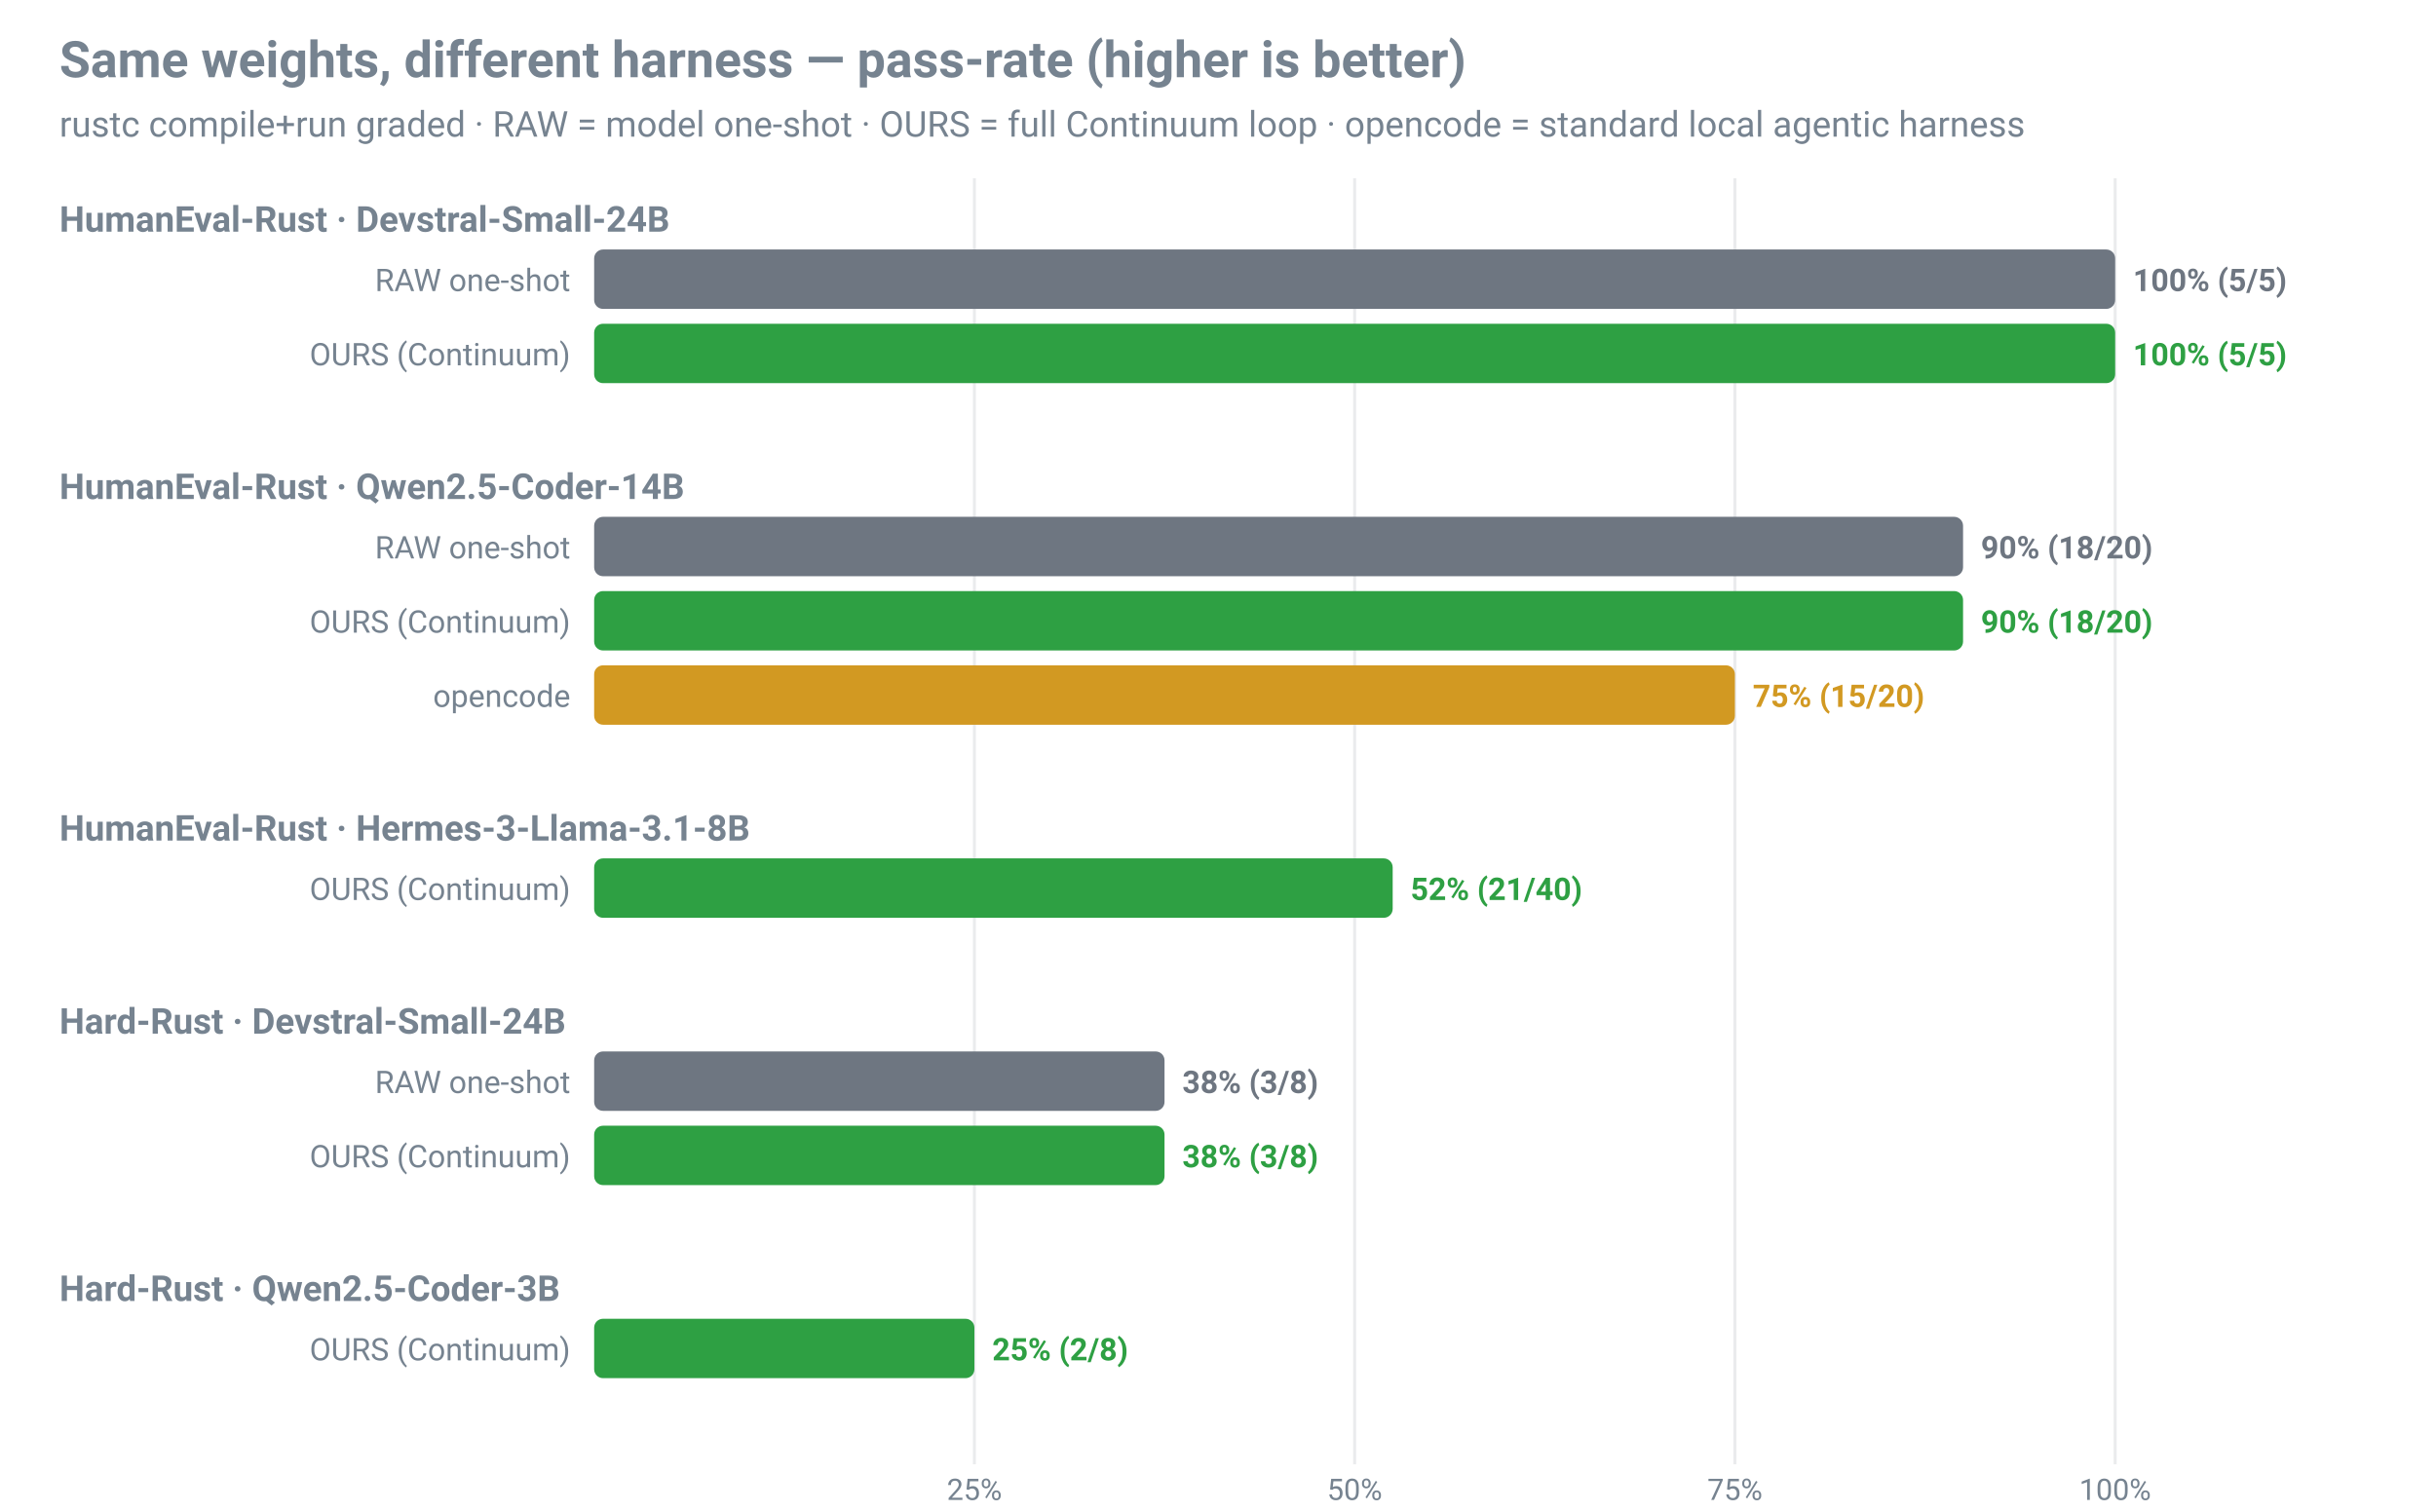
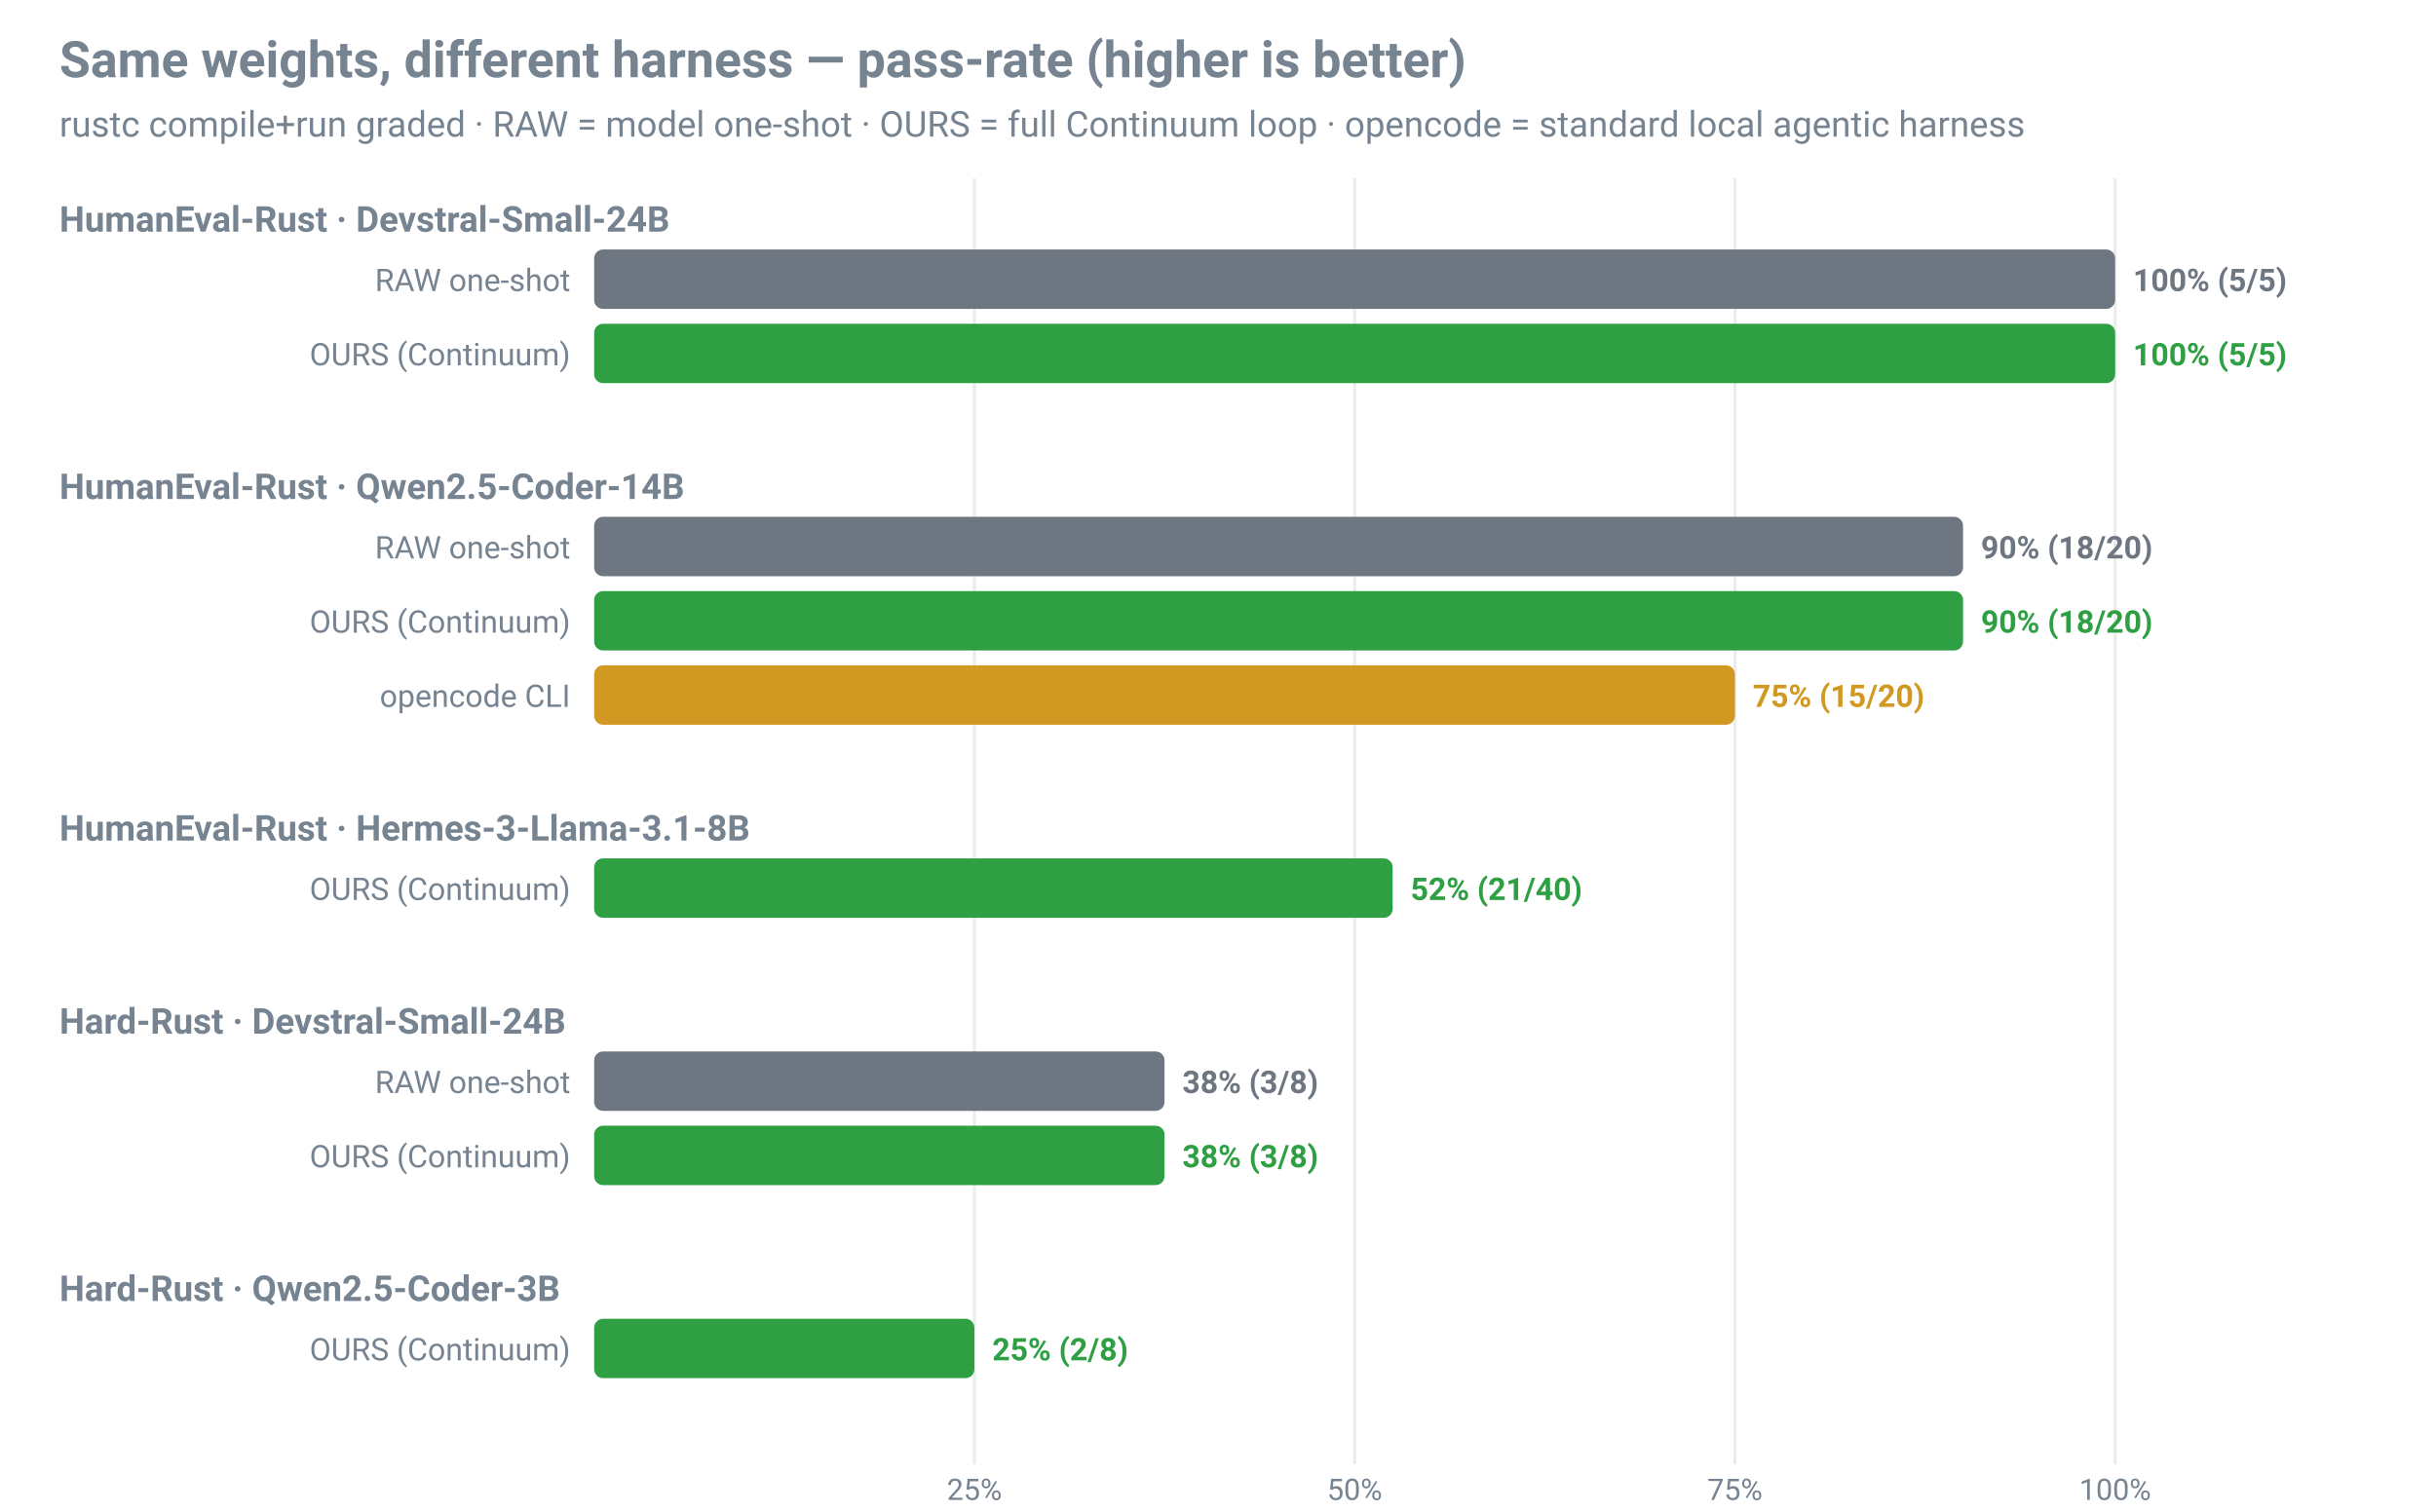
<svg xmlns="http://www.w3.org/2000/svg" width="820" height="509" viewBox="0 0 820 509" font-family="-apple-system,Segoe UI,Roboto,sans-serif">
  <text x="20" y="26" font-size="17" font-weight="700" fill="#768390">Same weights, different harness — pass-rate (higher is better)</text>
  <text x="20" y="46" font-size="12" fill="#768390">rustc compile+run graded · RAW = model one-shot · OURS = full Continuum loop · opencode = standard local agentic harness</text>
  <line x1="328" y1="60" x2="328" y2="493" stroke="#8b949e" stroke-opacity="0.18" stroke-width="1" />
  <text x="328" y="505" font-size="10" fill="#768390" text-anchor="middle">25%</text>
  <line x1="456" y1="60" x2="456" y2="493" stroke="#8b949e" stroke-opacity="0.18" stroke-width="1" />
  <text x="456" y="505" font-size="10" fill="#768390" text-anchor="middle">50%</text>
  <line x1="584" y1="60" x2="584" y2="493" stroke="#8b949e" stroke-opacity="0.18" stroke-width="1" />
  <text x="584" y="505" font-size="10" fill="#768390" text-anchor="middle">75%</text>
  <line x1="712" y1="60" x2="712" y2="493" stroke="#8b949e" stroke-opacity="0.18" stroke-width="1" />
  <text x="712" y="505" font-size="10" fill="#768390" text-anchor="middle">100%</text>
  <text x="20" y="78" font-size="12" font-weight="700" fill="#768390">HumanEval-Rust · Devstral-Small-24B</text>
  <rect x="200" y="84" width="512.0" height="20" rx="3" fill="#6e7681" />
  <text x="192" y="98" font-size="10.5" fill="#768390" text-anchor="end">RAW one-shot</text>
  <text x="718.0" y="98" font-size="10.5" font-weight="600" fill="#6e7681">100% (5/5)</text>
  <rect x="200" y="109" width="512.0" height="20" rx="3" fill="#2ea043" />
  <text x="192" y="123" font-size="10.5" fill="#768390" text-anchor="end">OURS (Continuum)</text>
  <text x="718.0" y="123" font-size="10.5" font-weight="600" fill="#2ea043">100% (5/5)</text>
  <text x="20" y="168" font-size="12" font-weight="700" fill="#768390">HumanEval-Rust · Qwen2.5-Coder-14B</text>
  <rect x="200" y="174" width="460.8" height="20" rx="3" fill="#6e7681" />
  <text x="192" y="188" font-size="10.5" fill="#768390" text-anchor="end">RAW one-shot</text>
  <text x="666.8" y="188" font-size="10.5" font-weight="600" fill="#6e7681">90% (18/20)</text>
  <rect x="200" y="199" width="460.8" height="20" rx="3" fill="#2ea043" />
  <text x="192" y="213" font-size="10.5" fill="#768390" text-anchor="end">OURS (Continuum)</text>
  <text x="666.8" y="213" font-size="10.5" font-weight="600" fill="#2ea043">90% (18/20)</text>
  <rect x="200" y="224" width="384.0" height="20" rx="3" fill="#d29922" />
-   <text x="192" y="238" font-size="10.5" fill="#768390" text-anchor="end">opencode</text>
+   <text x="192" y="238" font-size="10.5" fill="#768390" text-anchor="end">opencode CLI</text>
  <text x="590.0" y="238" font-size="10.5" font-weight="600" fill="#d29922">75% (15/20)</text>
  <text x="20" y="283" font-size="12" font-weight="700" fill="#768390">HumanEval-Rust · Hermes-3-Llama-3.1-8B</text>
  <rect x="200" y="289" width="268.8" height="20" rx="3" fill="#2ea043" />
  <text x="192" y="303" font-size="10.5" fill="#768390" text-anchor="end">OURS (Continuum)</text>
  <text x="474.8" y="303" font-size="10.5" font-weight="600" fill="#2ea043">52% (21/40)</text>
  <text x="20" y="348" font-size="12" font-weight="700" fill="#768390">Hard-Rust · Devstral-Small-24B</text>
  <rect x="200" y="354" width="192.0" height="20" rx="3" fill="#6e7681" />
  <text x="192" y="368" font-size="10.5" fill="#768390" text-anchor="end">RAW one-shot</text>
  <text x="398.0" y="368" font-size="10.5" font-weight="600" fill="#6e7681">38% (3/8)</text>
  <rect x="200" y="379" width="192.0" height="20" rx="3" fill="#2ea043" />
  <text x="192" y="393" font-size="10.5" fill="#768390" text-anchor="end">OURS (Continuum)</text>
  <text x="398.0" y="393" font-size="10.5" font-weight="600" fill="#2ea043">38% (3/8)</text>
  <text x="20" y="438" font-size="12" font-weight="700" fill="#768390">Hard-Rust · Qwen2.5-Coder-3B</text>
  <rect x="200" y="444" width="128.0" height="20" rx="3" fill="#2ea043" />
  <text x="192" y="458" font-size="10.5" fill="#768390" text-anchor="end">OURS (Continuum)</text>
  <text x="334.0" y="458" font-size="10.5" font-weight="600" fill="#2ea043">25% (2/8)</text>
</svg>
